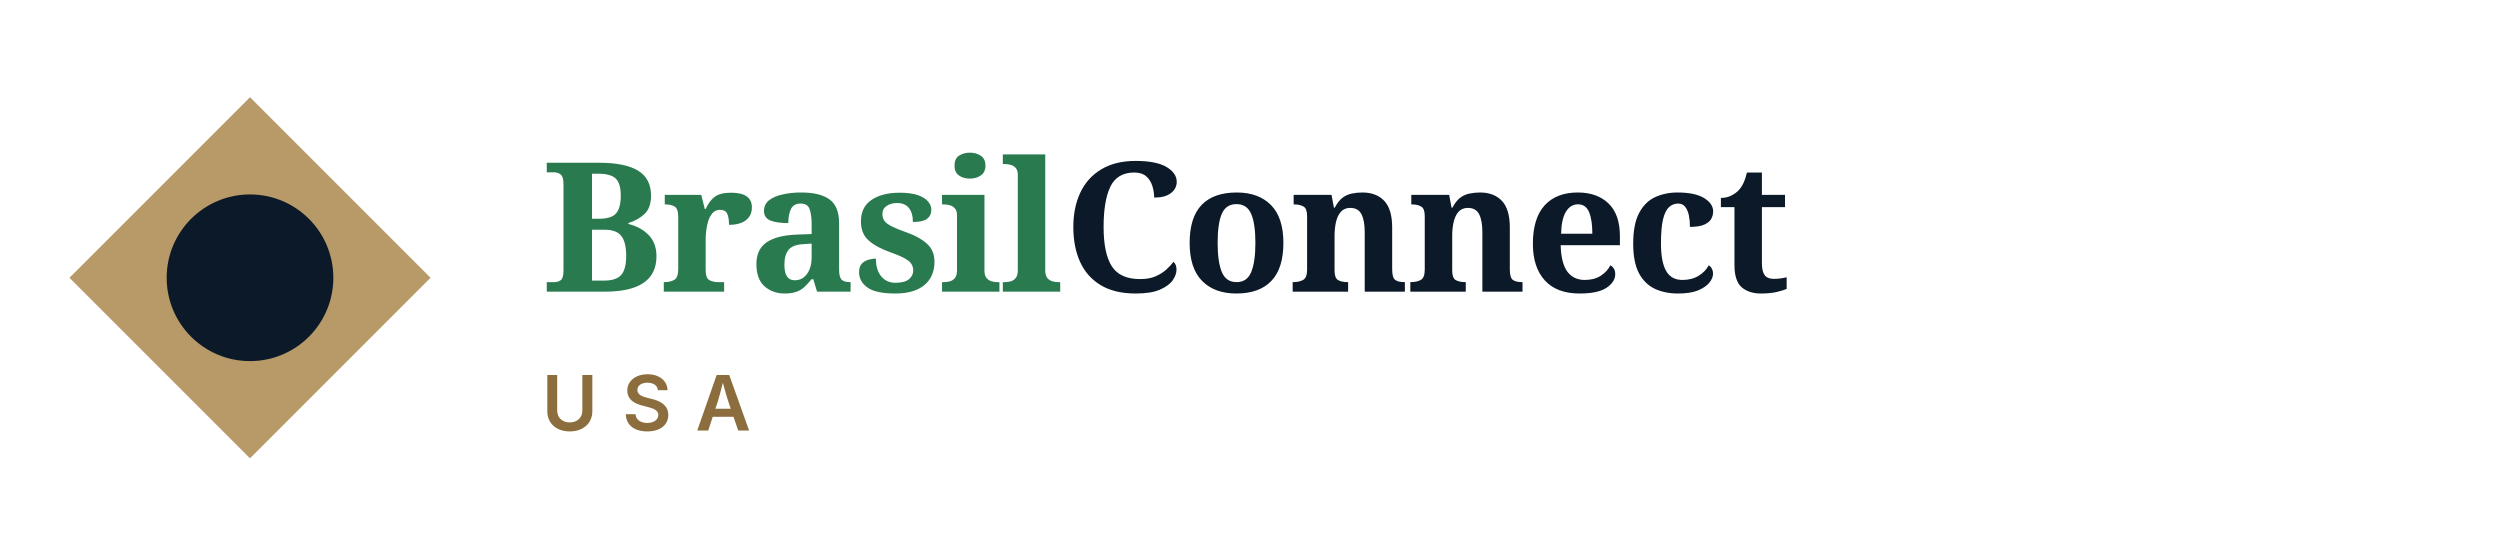
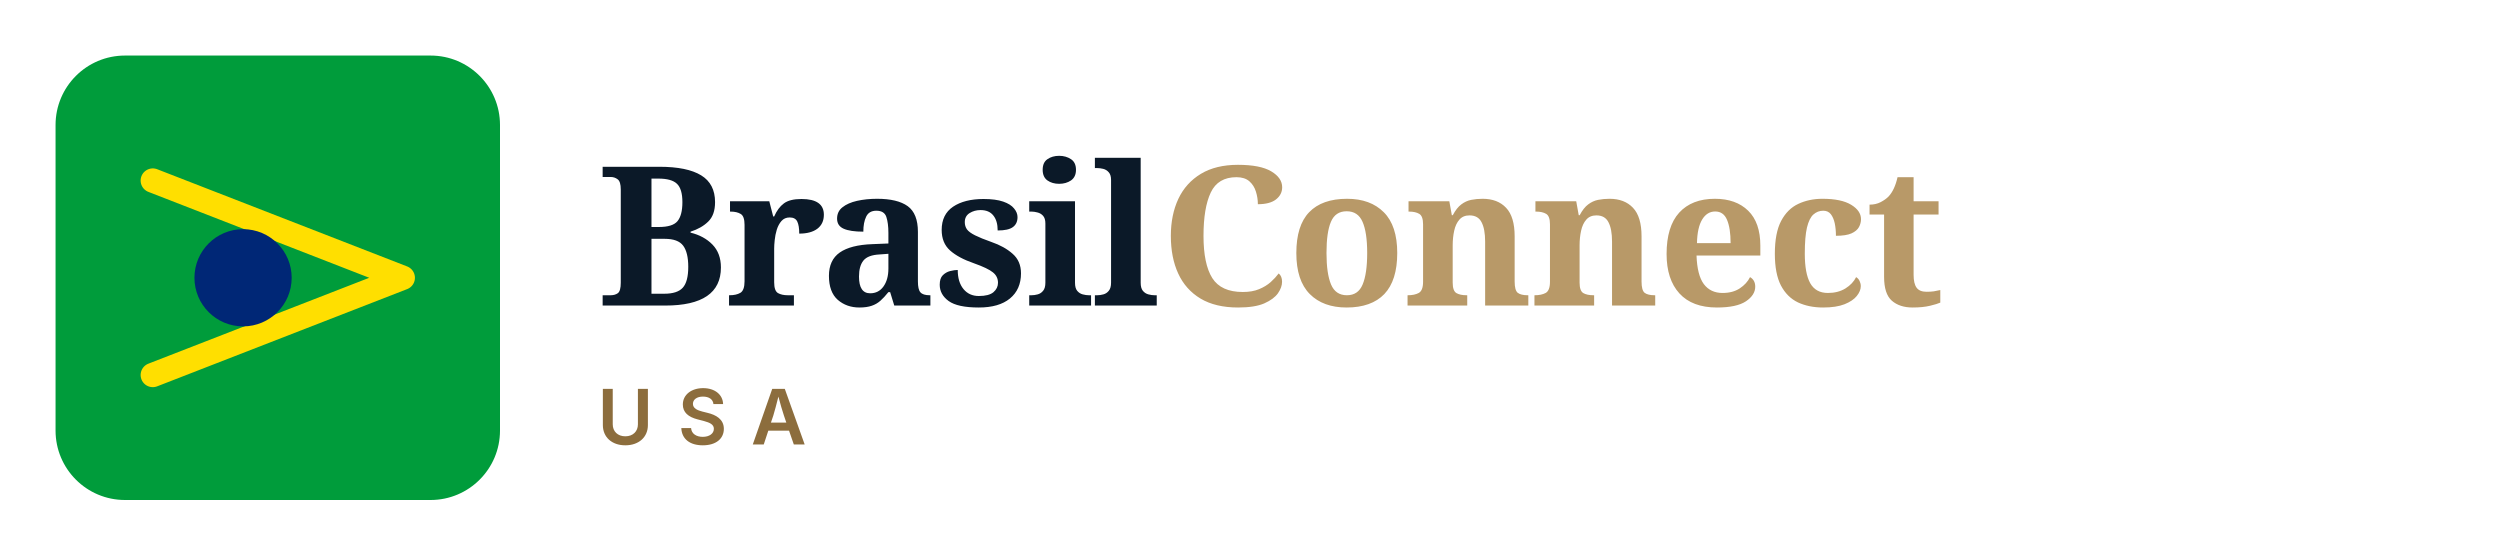
- <svg xmlns="http://www.w3.org/2000/svg" viewBox="0 0 360 80" role="img" aria-label="Brasil Connect USA">
-   <g transform="translate(10, 14)">
-     <path d="M 0 26 L 26 0 L 52 26 L 26 52 Z" fill="#B89968" />
-     <circle cx="26" cy="26" r="12" fill="#0B1928" />
+ <svg xmlns="http://www.w3.org/2000/svg" viewBox="0 0 360 80" role="img" aria-label="BrasilConnect USA">
+   <g transform="translate(8, 8)">
+     <rect width="64" height="64" fill="#009C3B" rx="10" />
+     <path d="M 14 18 L 50 32 L 14 46" fill="none" stroke="#FFDF00" stroke-width="3.5" stroke-linecap="round" stroke-linejoin="round" />
+     <circle cx="27" cy="32" r="7" fill="#002776" />
  </g>
-   <text x="78" y="42" font-family="Georgia, 'Cormorant Garamond', serif" font-size="26" font-weight="700" fill="#2A7A4F" letter-spacing="-0.4">Brasil<tspan fill="#0B1928">Connect</tspan>
+   <text x="86" y="44" font-family="Georgia, 'Cormorant Garamond', serif" font-size="28" font-weight="700" fill="#0B1928" letter-spacing="-0.4">
+     Brasil<tspan fill="#B89968">Connect</tspan>
  </text>
-   <text x="78" y="62" font-family="Inter, system-ui, -apple-system, sans-serif" font-size="11" font-weight="600" fill="#8C6D3D" letter-spacing="3.5">USA</text>
+   <text x="86" y="64" font-family="Inter, system-ui, -apple-system, sans-serif" font-size="11" font-weight="600" fill="#8C6D3D" letter-spacing="3.5">USA</text>
</svg>
